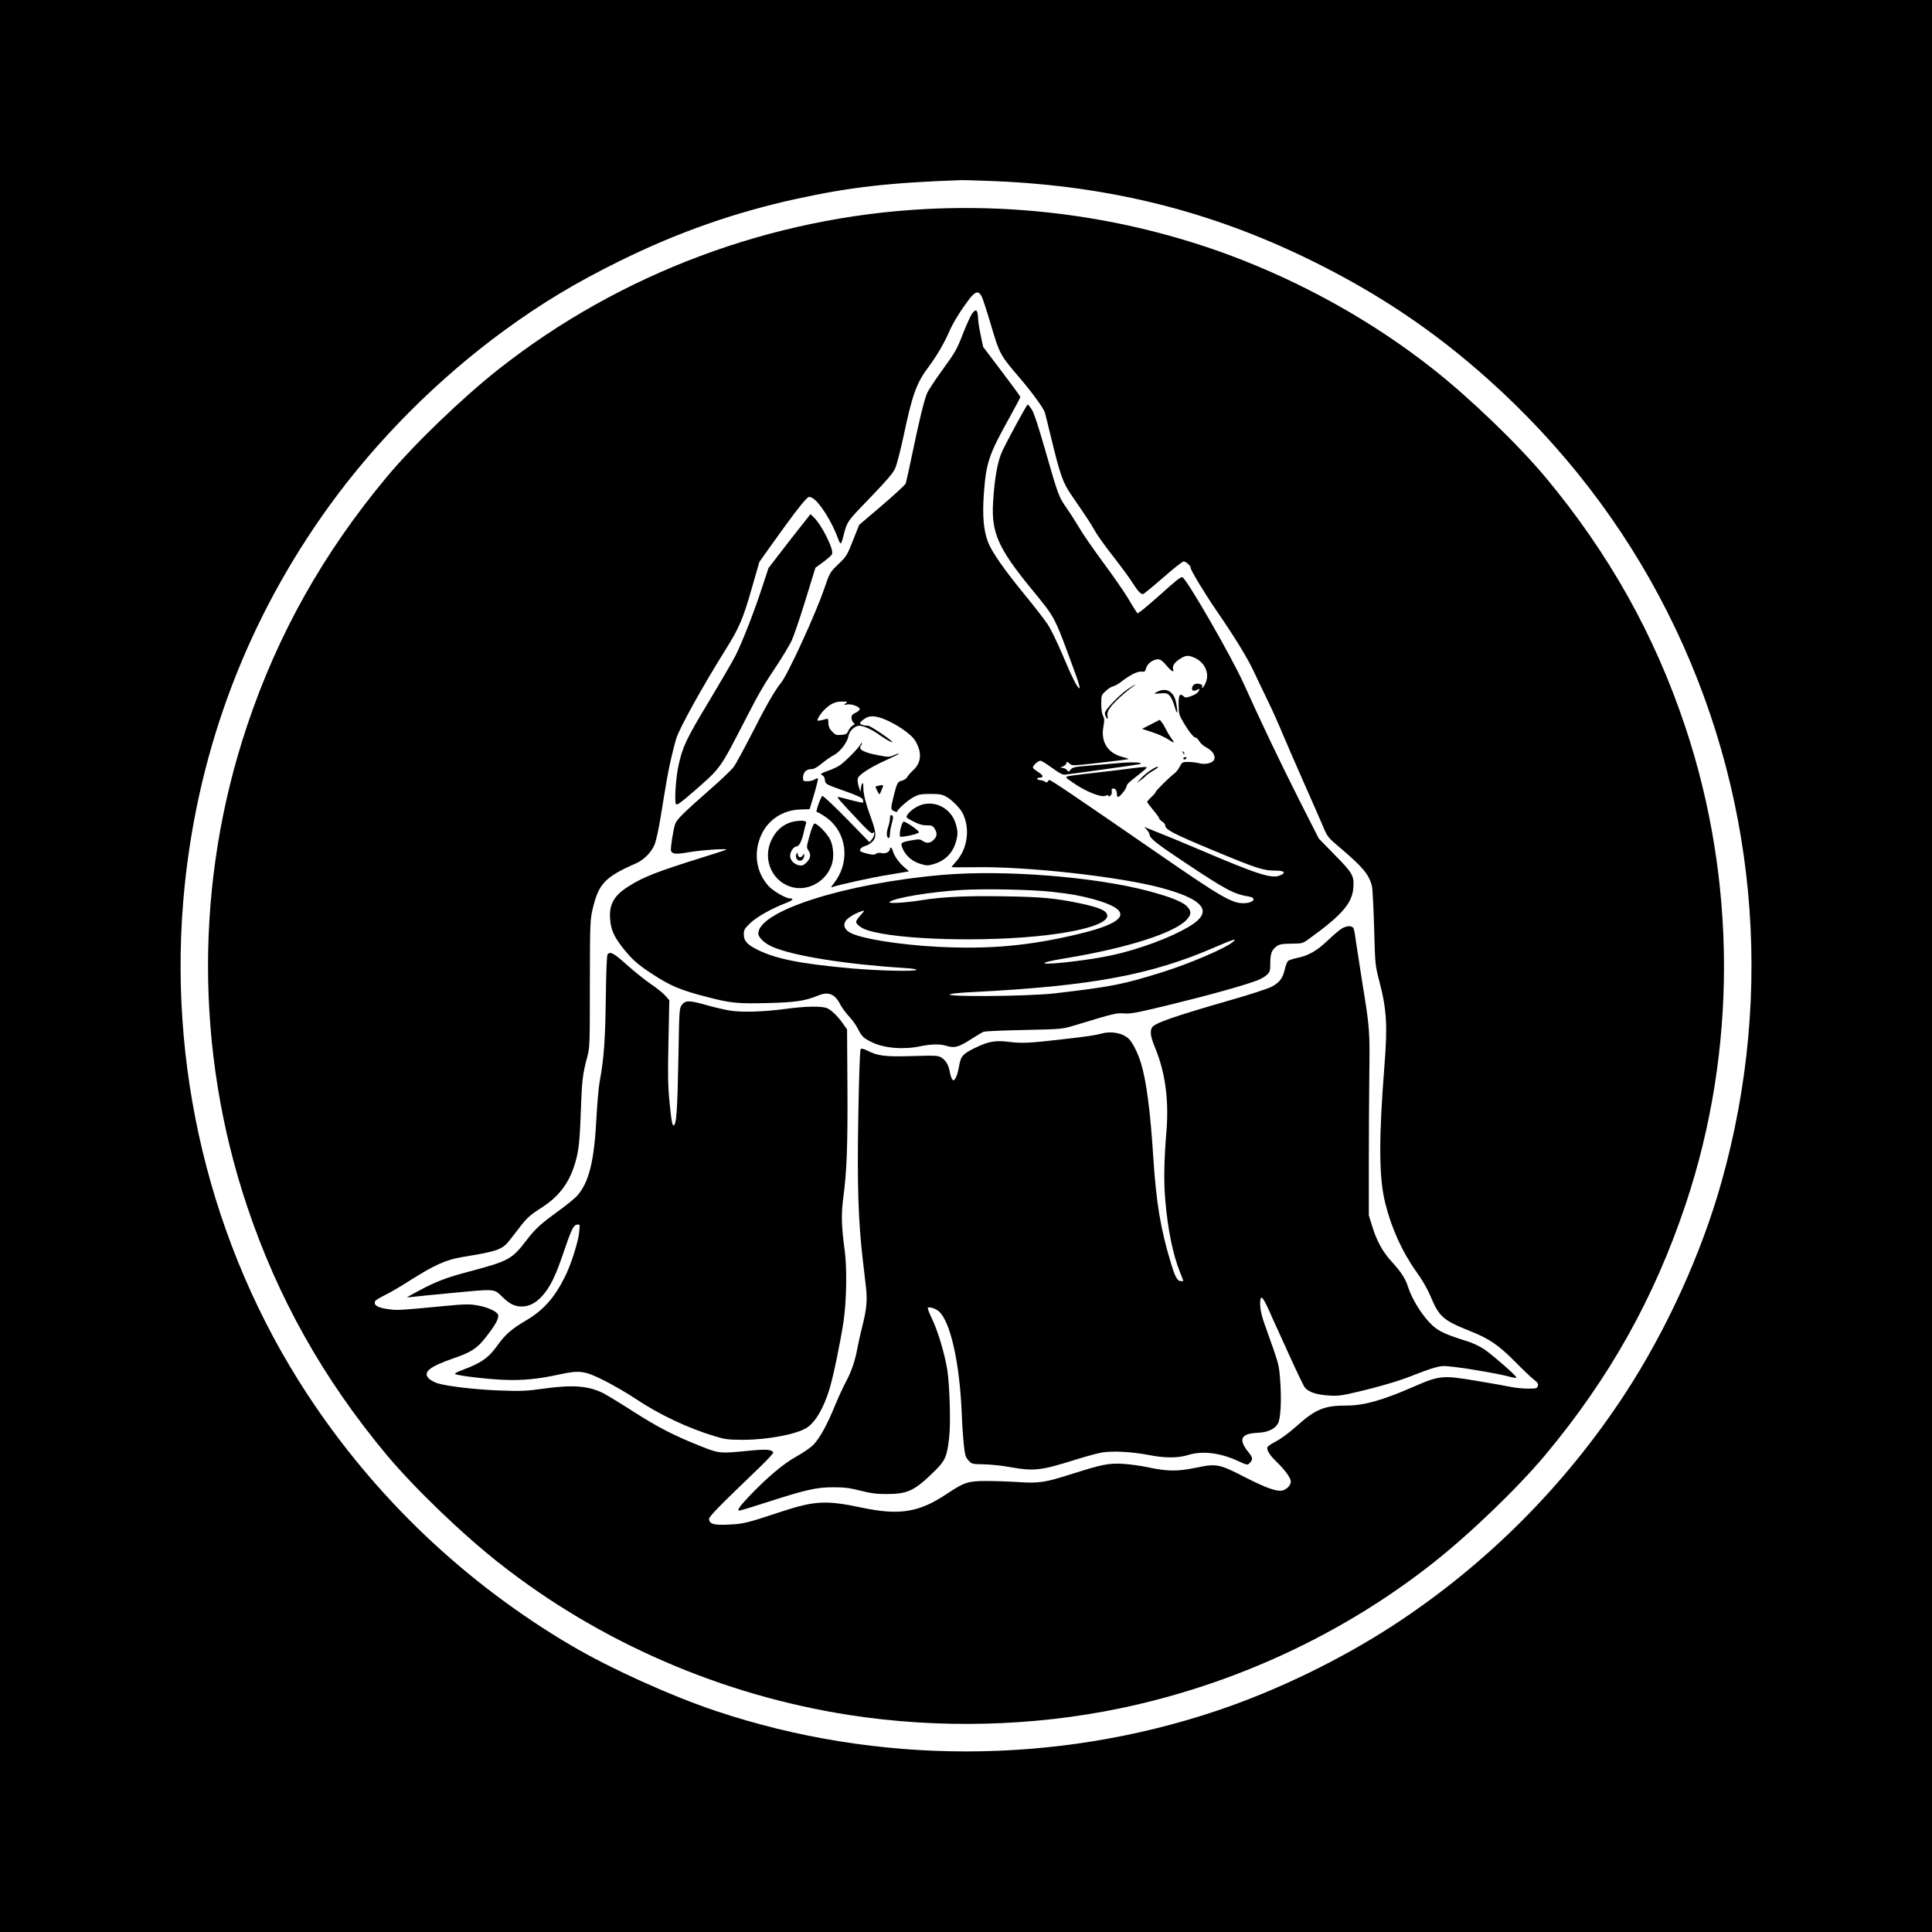
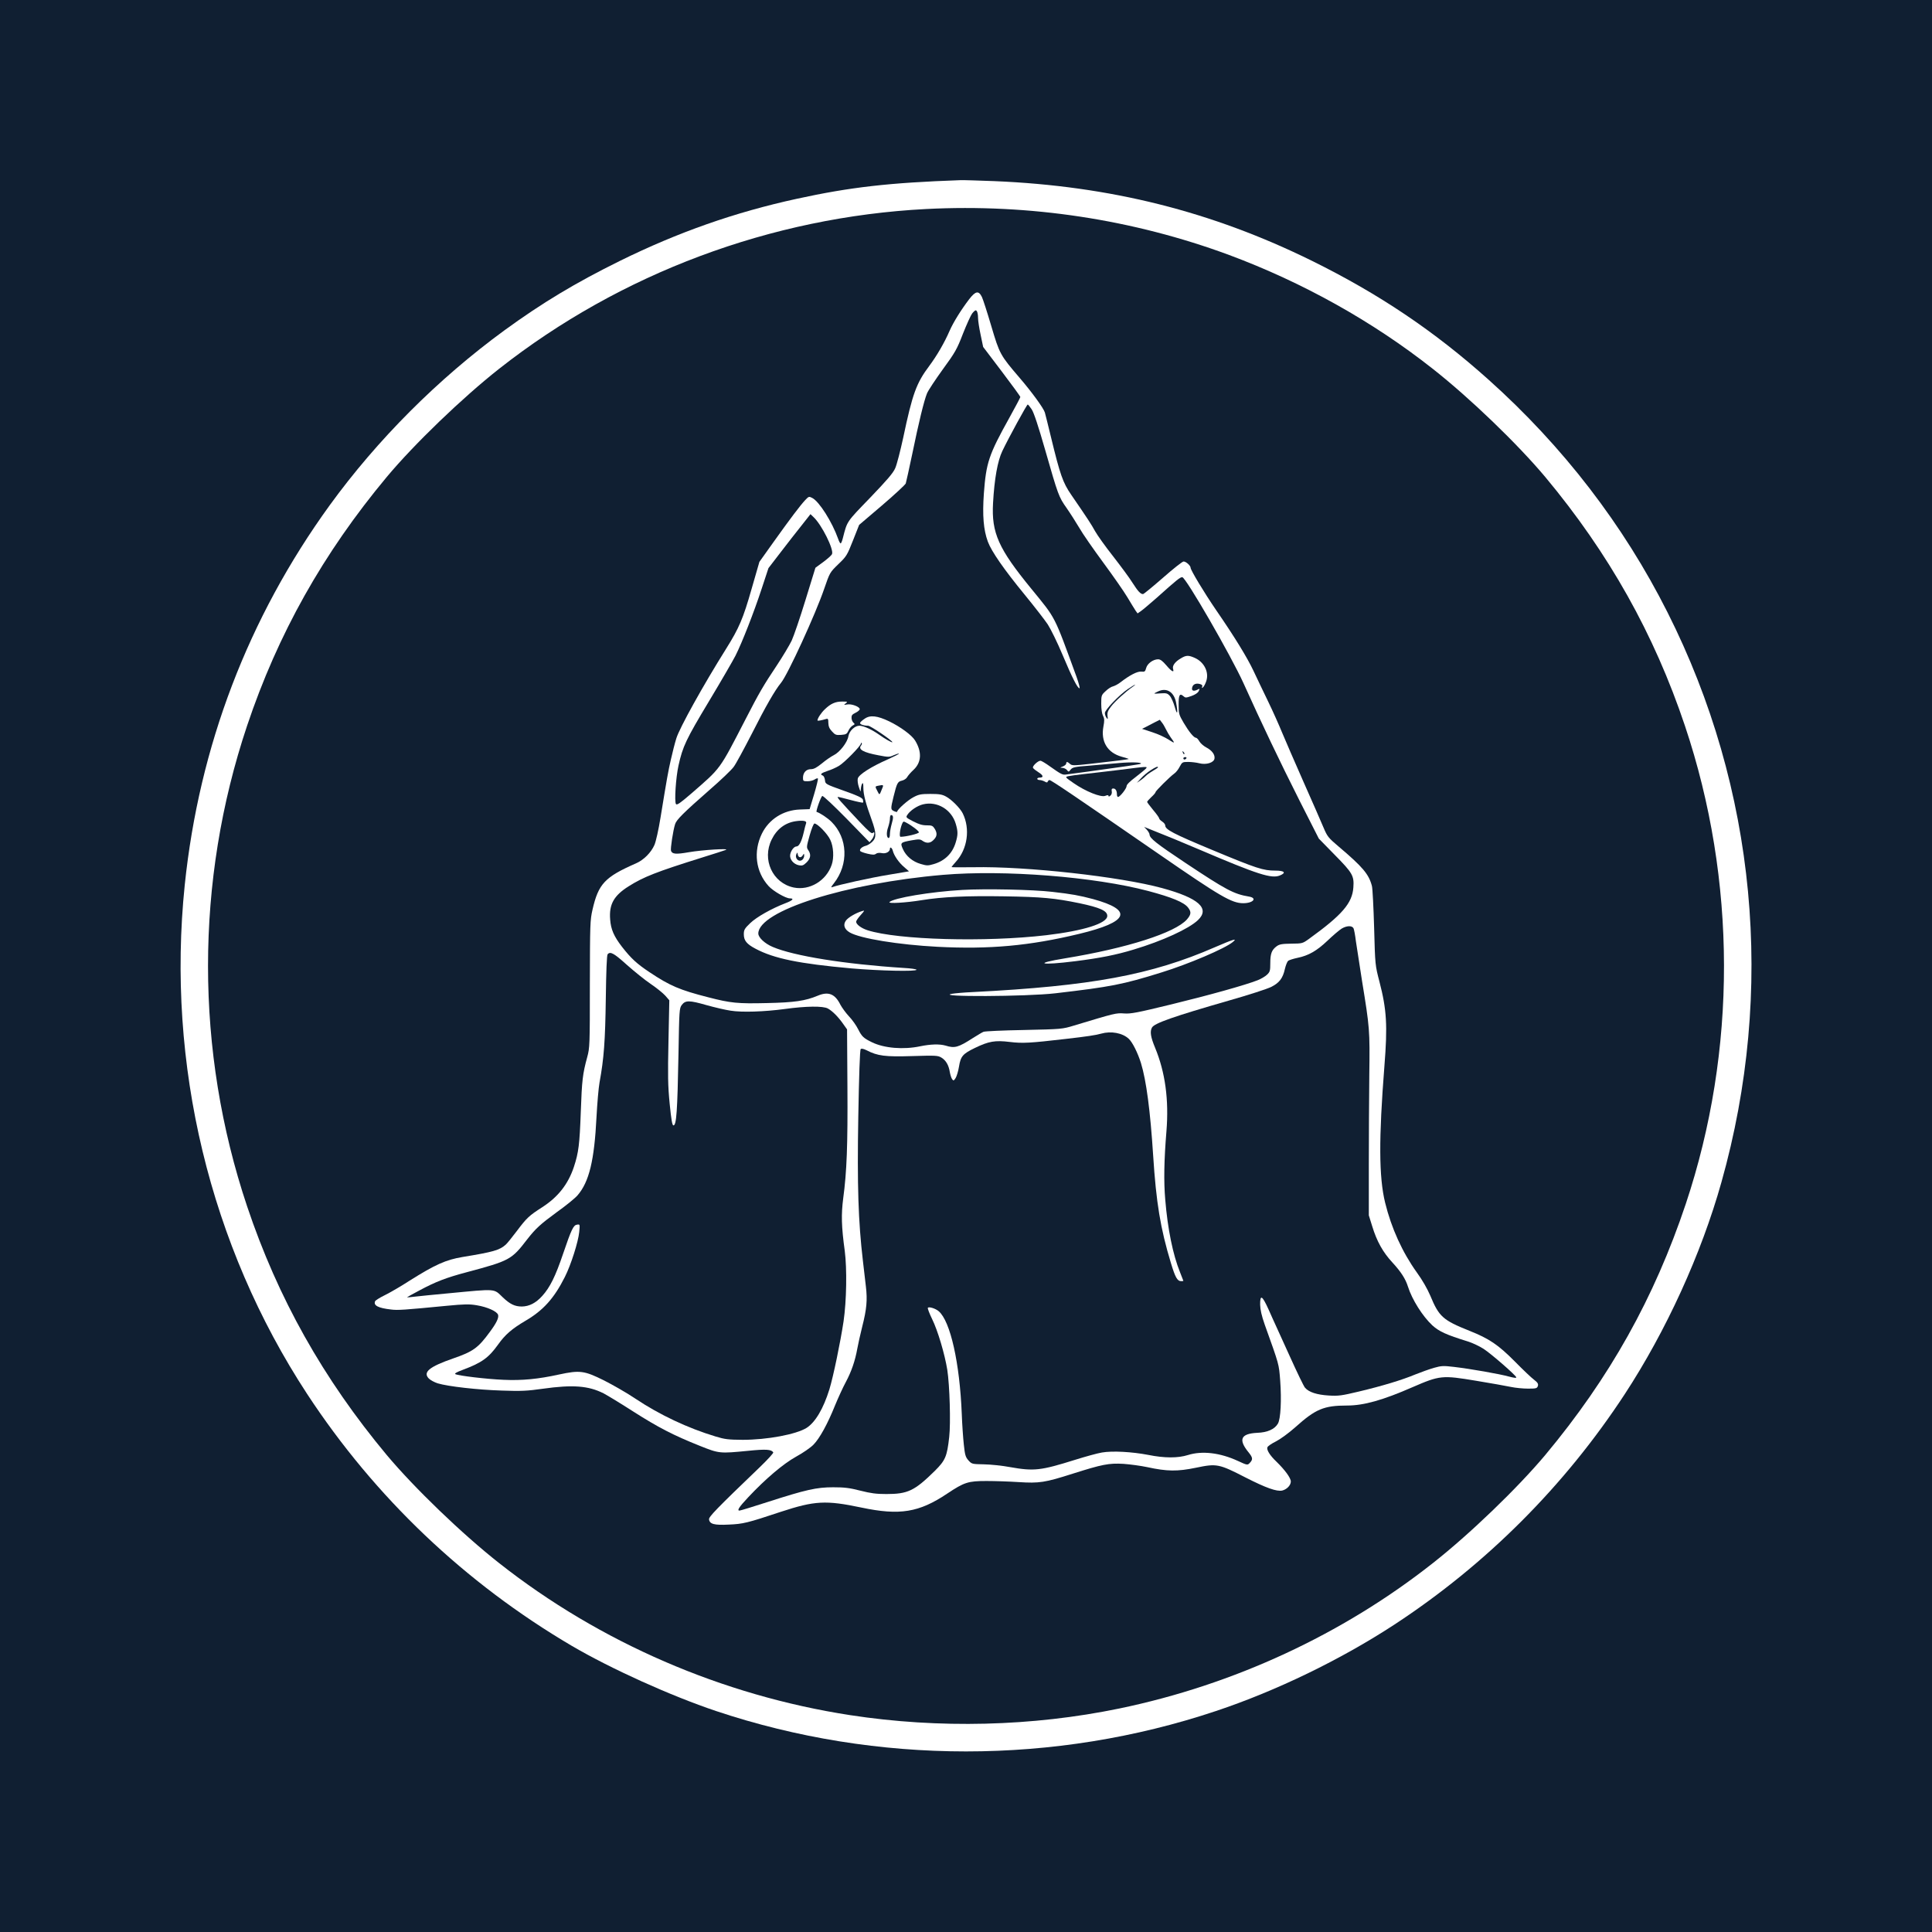
- <svg xmlns="http://www.w3.org/2000/svg" version="1.0" width="512" height="512" viewBox="0 0 1600 1600" preserveAspectRatio="xMidYMid meet">
-   <g transform="translate(0,1600) scale(0.1,-0.1)" fill="#000000" stroke="none">
+ <svg xmlns="http://www.w3.org/2000/svg" width="512" height="512" viewBox="0 0 512 512">
+   <g transform="translate(0, 512) scale(0.032, -0.032)" fill="#101f32" stroke="none">
    <path d="M0 8000 l0 -8000 8000 0 8000 0 0 8000 0 8000 -8000 0 -8000 0 0 -8000z m8235 6500 c960 -40 1800 -251 2630 -660 553 -273 1011 -580 1461 -983 618 -553 1119 -1204 1483 -1927 736 -1459 894 -3135 447 -4721 -167 -595 -458 -1231 -800 -1754 -499 -762 -1148 -1411 -1908 -1909 -442 -289 -977 -549 -1478 -716 -1334 -446 -2806 -446 -4140 0 -375 126 -869 349 -1195 540 -884 520 -1631 1231 -2191 2085 -807 1232 -1167 2732 -1014 4216 119 1148 525 2212 1200 3144 394 543 898 1048 1447 1449 313 228 589 394 958 576 479 236 950 402 1465 514 441 96 761 133 1355 154 22 1 148 -3 280 -8z" />
    <path d="M7670 14269 c-1284 -66 -2532 -533 -3535 -1322 -305 -240 -705 -625 -932 -897 -527 -632 -902 -1300 -1157 -2061 -431 -1287 -431 -2691 0 -3978 255 -761 631 -1430 1157 -2061 229 -273 624 -654 932 -896 833 -656 1847 -1095 2905 -1258 736 -113 1509 -94 2230 55 946 196 1847 613 2595 1203 308 242 703 623 932 896 533 639 903 1300 1164 2080 424 1270 422 2680 -7 3959 -255 761 -631 1430 -1157 2061 -229 273 -624 654 -932 896 -498 393 -1078 716 -1685 942 -797 295 -1653 425 -2510 381z m462 -729 c9 -19 44 -127 77 -239 69 -233 74 -242 235 -430 99 -115 199 -252 209 -287 3 -11 27 -104 52 -209 74 -305 97 -372 166 -472 140 -204 166 -244 198 -302 19 -34 86 -128 150 -209 63 -81 135 -178 159 -217 46 -72 67 -95 88 -95 6 0 80 61 165 135 84 74 161 135 171 135 20 0 58 -34 58 -52 0 -19 111 -204 213 -353 153 -222 256 -391 307 -499 26 -56 80 -168 120 -251 40 -82 92 -199 117 -260 25 -60 105 -245 178 -410 73 -165 148 -335 166 -379 31 -73 39 -84 123 -155 202 -171 253 -231 278 -330 5 -20 13 -175 18 -346 8 -309 9 -310 44 -445 60 -231 68 -362 41 -700 -47 -598 -46 -918 6 -1130 52 -212 143 -411 262 -577 46 -63 88 -137 112 -193 72 -174 104 -203 324 -291 164 -65 239 -116 376 -254 66 -67 137 -135 159 -151 31 -24 37 -35 32 -52 -7 -20 -14 -22 -81 -22 -41 0 -104 6 -142 14 -37 8 -167 31 -288 51 -282 47 -301 45 -527 -53 -247 -108 -404 -152 -542 -152 -192 0 -261 -29 -428 -179 -53 -47 -121 -97 -159 -117 -37 -18 -69 -40 -73 -50 -8 -21 21 -68 75 -119 70 -68 119 -135 119 -164 0 -31 -32 -65 -71 -75 -46 -10 -135 22 -304 108 -220 113 -238 117 -410 81 -155 -32 -239 -31 -405 5 -52 11 -140 23 -196 27 -121 7 -176 -4 -422 -82 -229 -73 -275 -80 -447 -69 -77 5 -196 9 -265 9 -152 0 -184 -10 -325 -104 -234 -157 -394 -183 -711 -116 -295 62 -386 57 -667 -35 -279 -93 -314 -101 -432 -106 -120 -6 -158 4 -163 43 -3 21 56 83 425 437 62 60 110 113 107 118 -16 25 -61 28 -208 13 -236 -23 -240 -23 -400 41 -223 89 -347 154 -551 284 -104 67 -216 135 -247 151 -125 63 -254 73 -503 38 -128 -18 -178 -21 -340 -15 -199 6 -445 34 -531 60 -27 9 -61 27 -74 41 -49 52 7 97 203 165 165 57 207 87 304 220 55 74 75 117 68 141 -9 29 -90 65 -175 79 -63 11 -103 10 -250 -4 -351 -34 -406 -38 -460 -31 -107 12 -148 33 -134 68 2 7 38 30 79 50 41 20 135 74 207 121 213 134 301 173 438 196 257 42 308 57 359 103 13 12 54 63 91 112 82 109 101 127 210 197 132 85 215 191 263 335 39 119 47 185 57 458 9 256 15 311 53 450 21 77 22 97 22 605 1 499 2 530 22 617 49 214 102 270 360 383 64 28 125 89 153 153 12 28 34 126 50 225 54 330 62 377 86 482 13 58 33 137 45 175 26 86 224 442 411 740 109 174 142 251 213 500 l64 222 117 164 c142 199 221 303 262 347 30 32 32 32 59 18 58 -30 164 -198 214 -338 7 -21 16 -38 21 -38 4 0 12 19 18 43 37 144 28 130 226 335 141 147 191 205 208 245 13 29 42 142 66 252 77 366 109 452 216 595 62 83 125 191 168 290 32 73 96 175 163 263 53 68 78 72 105 17z" />
    <path d="M8051 13404 c-11 -14 -45 -89 -76 -167 -50 -130 -65 -156 -168 -297 -62 -86 -121 -175 -130 -198 -25 -61 -69 -243 -122 -501 -26 -123 -50 -233 -54 -245 -5 -11 -93 -93 -197 -182 l-189 -161 -51 -129 c-49 -124 -54 -132 -122 -197 -70 -68 -70 -69 -116 -202 -71 -209 -303 -714 -358 -780 -49 -59 -127 -194 -241 -420 -65 -126 -132 -251 -151 -276 -19 -26 -108 -111 -198 -189 -219 -192 -276 -249 -287 -285 -17 -52 -40 -205 -34 -221 10 -28 42 -30 146 -12 115 20 348 34 307 19 -14 -5 -99 -33 -190 -61 -387 -121 -490 -162 -614 -240 -122 -77 -163 -149 -153 -274 6 -83 31 -140 98 -227 75 -96 122 -140 229 -211 168 -112 250 -147 485 -207 186 -48 243 -54 487 -48 228 5 317 18 420 61 88 37 143 16 188 -75 13 -24 44 -67 70 -95 27 -28 62 -77 78 -110 30 -59 44 -72 114 -106 101 -49 260 -62 398 -33 87 18 161 20 210 6 77 -24 105 -16 228 63 37 23 76 47 87 51 11 5 162 12 335 15 313 7 316 7 415 37 341 103 348 105 415 100 56 -4 110 7 390 75 316 77 613 160 715 200 28 11 62 31 78 46 24 23 27 32 27 96 0 79 12 109 52 139 23 17 44 21 121 22 92 1 94 1 148 40 274 198 358 295 367 426 7 96 -7 120 -154 269 l-132 135 -160 315 c-163 323 -316 644 -463 970 -103 228 -479 880 -508 880 -18 0 -41 -18 -213 -172 -54 -47 -111 -96 -127 -107 l-30 -21 -16 22 c-9 13 -39 63 -68 111 -29 49 -120 179 -201 289 -81 110 -171 239 -198 287 -28 47 -75 121 -105 164 -65 92 -70 106 -178 483 -56 195 -93 307 -111 334 -15 22 -29 40 -33 40 -7 0 -157 -274 -210 -385 -39 -81 -66 -230 -77 -431 -14 -247 45 -378 317 -710 207 -254 184 -209 375 -731 18 -51 29 -93 24 -93 -16 0 -60 85 -140 276 -43 103 -99 216 -123 253 -24 36 -110 147 -191 246 -170 207 -275 358 -305 439 -36 98 -46 216 -33 400 19 254 40 319 211 626 50 90 91 168 91 172 0 5 -69 100 -154 212 l-154 203 -21 101 c-12 55 -21 116 -21 136 0 39 -8 66 -20 66 -5 0 -18 -12 -29 -26z m1845 -2853 c77 -35 118 -118 94 -191 -7 -22 -19 -45 -27 -52 -11 -8 -12 -7 -7 5 4 12 -2 18 -22 23 -33 8 -58 -5 -62 -35 -4 -23 16 -28 48 -11 16 9 17 7 7 -14 -7 -14 -29 -29 -60 -40 -46 -16 -50 -16 -67 -1 -30 27 -40 9 -39 -73 0 -72 3 -82 41 -147 45 -76 85 -125 103 -125 6 0 19 -14 28 -30 10 -17 36 -39 57 -50 46 -24 73 -59 68 -92 -5 -34 -68 -54 -126 -39 -23 6 -65 11 -92 11 -48 0 -50 -2 -70 -39 -11 -22 -31 -48 -46 -58 -36 -26 -154 -143 -154 -153 0 -5 -16 -24 -35 -41 -19 -18 -35 -36 -35 -40 0 -4 23 -34 50 -67 28 -33 50 -64 50 -70 0 -5 11 -17 25 -26 14 -9 25 -23 25 -32 0 -34 65 -68 389 -203 370 -154 422 -171 523 -171 76 0 92 -18 38 -40 -69 -29 -182 7 -667 214 -182 77 -244 103 -408 168 l-50 20 23 -24 c12 -14 22 -31 22 -39 1 -31 55 -74 300 -237 333 -221 397 -256 523 -277 72 -12 35 -55 -47 -55 -95 0 -189 55 -696 405 -693 478 -895 615 -909 615 -5 0 -11 -6 -14 -12 -3 -10 -9 -10 -26 0 -11 6 -30 12 -41 12 -11 0 -20 5 -20 10 0 6 9 10 19 10 36 0 32 19 -8 44 -22 14 -43 30 -46 37 -8 13 40 59 62 59 7 0 44 -22 81 -49 89 -63 102 -70 132 -65 14 2 95 13 180 24 294 40 434 61 438 65 12 12 -77 15 -178 6 -63 -6 -176 -16 -250 -22 -119 -9 -137 -13 -153 -32 -16 -21 -18 -21 -31 -4 -7 9 -24 17 -37 18 -23 1 -23 1 4 12 15 6 27 17 27 24 0 17 10 16 31 -3 16 -15 30 -15 166 0 212 24 317 37 320 40 2 2 -24 10 -57 19 -119 33 -175 126 -152 250 9 49 9 65 -3 88 -9 17 -15 56 -15 100 0 69 1 73 36 105 19 19 47 37 62 40 15 4 43 19 62 34 76 59 139 91 171 88 29 -3 33 0 41 30 10 37 58 72 99 72 19 0 37 -14 68 -50 44 -52 67 -64 56 -30 -8 26 15 59 63 87 45 28 65 28 118 4z m-2892 -376 c-18 -14 -17 -14 12 -9 36 7 104 -19 104 -39 0 -7 -16 -21 -35 -30 -29 -14 -34 -22 -33 -44 1 -16 9 -33 17 -39 12 -10 11 -13 -8 -23 -12 -7 -28 -26 -35 -43 -12 -26 -19 -31 -60 -34 -42 -3 -50 0 -76 29 -22 23 -29 42 -30 70 0 32 -3 37 -17 33 -45 -13 -73 -18 -73 -12 0 17 31 64 62 93 48 46 86 63 142 63 46 0 48 -1 30 -15z m360 -149 c93 -45 187 -114 214 -158 58 -94 54 -181 -12 -243 -24 -22 -48 -50 -54 -62 -7 -12 -26 -24 -43 -28 -35 -8 -41 -19 -69 -132 -25 -103 -25 -107 5 -121 14 -6 25 -8 25 -4 0 17 88 96 135 120 43 23 62 27 140 27 73 0 98 -4 130 -22 45 -24 116 -95 138 -139 63 -128 40 -295 -57 -401 -20 -22 -36 -42 -36 -44 0 -2 82 -2 182 -1 434 9 1216 -78 1563 -173 301 -82 398 -168 296 -265 -76 -72 -293 -172 -533 -244 -145 -44 -276 -70 -481 -96 -294 -37 -355 -20 -84 24 511 84 909 211 1007 322 35 41 37 62 9 98 -34 44 -134 85 -329 137 -445 118 -1192 177 -1699 134 -808 -69 -1530 -299 -1531 -486 0 -33 53 -83 119 -111 175 -75 600 -143 1084 -174 59 -3 107 -10 107 -15 0 -16 -303 -9 -537 11 -436 39 -644 82 -796 163 -74 39 -97 68 -97 120 0 36 6 47 53 92 53 51 177 121 294 166 58 22 73 39 34 39 -34 0 -139 61 -176 102 -107 118 -128 286 -55 435 59 119 177 194 315 199 l80 3 37 123 c20 67 34 126 32 130 -3 5 -15 1 -27 -7 -12 -8 -38 -15 -59 -15 -35 0 -38 2 -38 28 0 43 26 72 65 72 25 0 47 12 92 48 32 27 76 57 98 68 49 24 113 106 121 157 8 45 53 87 92 87 35 -1 103 -32 162 -74 49 -35 110 -70 110 -62 0 13 -181 136 -201 136 -39 0 -70 12 -66 24 2 6 19 22 38 34 45 32 105 25 203 -22z m1351 -1412 c160 -18 225 -30 338 -60 335 -92 296 -189 -116 -288 -411 -99 -742 -129 -1172 -107 -324 17 -643 69 -728 119 -45 26 -57 64 -31 99 20 26 81 62 134 78 23 7 22 5 -13 -34 -20 -22 -37 -47 -37 -54 0 -22 42 -54 95 -71 250 -80 976 -100 1480 -41 311 37 505 98 505 160 0 42 -60 69 -231 105 -205 42 -307 52 -622 57 -314 5 -512 -4 -685 -32 -128 -21 -280 -30 -266 -16 31 34 342 86 604 101 192 11 583 3 745 -16z m1495 -415 c-64 -54 -367 -183 -590 -252 -324 -101 -419 -119 -880 -173 -241 -28 -1008 -31 -855 -4 22 4 99 11 170 14 984 50 1479 142 2005 371 155 67 191 78 150 44z" />
    <path d="M9341 10294 c-71 -48 -191 -173 -191 -199 0 -12 6 -29 13 -39 12 -16 13 -14 9 16 -3 27 3 43 30 78 31 41 123 124 178 162 14 9 23 17 20 17 -3 1 -29 -15 -59 -35z" />
    <path d="M9593 10275 c-18 -8 -33 -16 -33 -18 0 -2 24 -2 53 1 45 3 55 1 74 -20 12 -12 31 -54 42 -93 21 -75 28 -54 11 36 -17 88 -77 126 -147 94z" />
    <path d="M9565 10019 c-22 -11 -55 -28 -73 -38 l-34 -17 85 -28 c47 -15 108 -43 136 -62 53 -34 54 -32 15 21 -12 17 -29 46 -38 65 -9 19 -24 45 -34 57 l-17 22 -40 -20z" />
    <path d="M9796 9767 c3 -10 9 -15 12 -12 3 3 0 11 -7 18 -10 9 -11 8 -5 -6z" />
    <path d="M9800 9720 c0 -5 4 -10 9 -10 6 0 13 5 16 10 3 6 -1 10 -9 10 -9 0 -16 -4 -16 -10z" />
    <path d="M9270 9624 c-102 -12 -232 -28 -290 -34 -58 -6 -118 -15 -133 -18 -28 -7 -27 -8 45 -58 98 -68 225 -119 261 -105 19 8 27 7 27 0 0 -8 6 -7 16 2 9 7 14 22 11 36 -3 17 0 23 13 23 19 0 30 -19 30 -51 0 -10 4 -19 9 -19 16 0 71 70 71 90 0 12 27 39 74 74 40 31 79 63 86 71 16 19 15 19 -220 -11z" />
    <path d="M9529 9621 c-24 -15 -60 -45 -79 -66 l-35 -38 31 21 c17 12 36 28 43 36 7 8 33 27 57 41 24 14 44 28 44 30 0 11 -19 3 -61 -24z" />
    <path d="M7130 9843 c0 -19 -139 -161 -183 -186 -23 -14 -66 -33 -95 -42 -53 -18 -64 -28 -38 -38 8 -3 16 -20 18 -38 3 -32 4 -33 155 -87 114 -40 154 -59 159 -74 3 -11 4 -22 1 -25 -3 -2 -48 7 -100 21 -52 14 -100 26 -107 26 -13 0 10 -26 180 -207 74 -78 99 -100 108 -91 21 21 14 -27 -7 -53 l-20 -24 -189 194 c-105 107 -195 192 -202 189 -11 -3 -56 -130 -47 -132 26 -7 91 -50 123 -82 135 -134 144 -351 20 -509 -25 -31 -27 -38 -11 -31 48 18 313 77 467 102 l166 28 -40 35 c-44 37 -84 95 -94 135 -6 24 -24 37 -24 17 0 -25 -34 -43 -67 -36 -21 4 -40 2 -49 -6 -12 -9 -27 -9 -70 1 -30 7 -57 17 -60 22 -9 14 14 35 44 43 15 3 39 18 55 33 36 34 35 74 -4 182 -49 134 -69 211 -69 265 0 36 -3 46 -10 35 -5 -8 -10 -28 -11 -45 -1 -27 -2 -26 -16 16 -9 26 -13 58 -9 72 8 32 111 98 248 158 53 24 95 45 93 48 -3 2 -22 -4 -43 -13 -37 -17 -44 -17 -127 -1 -124 23 -171 49 -144 81 6 8 9 17 5 21 -3 3 -6 2 -6 -4z" />
    <path d="M7273 9493 c-27 -5 -27 -6 -7 -44 18 -36 17 -36 37 14 17 39 16 39 -30 30z" />
    <path d="M7645 9339 c-47 -11 -107 -51 -129 -85 -16 -23 -15 -24 46 -56 47 -24 75 -33 112 -33 45 0 51 -3 69 -32 21 -37 17 -63 -16 -93 -25 -24 -55 -25 -86 -4 -20 15 -32 15 -90 5 -94 -17 -97 -20 -74 -72 26 -59 81 -105 148 -124 50 -15 60 -15 108 -1 92 27 155 89 182 180 19 63 19 90 0 154 -35 118 -154 189 -270 161z" />
    <path d="M7370 9221 c0 -16 -7 -48 -15 -72 -16 -44 -13 -89 5 -89 6 0 10 15 10 33 0 18 7 57 15 85 15 51 14 72 -6 72 -5 0 -9 -13 -9 -29z" />
    <path d="M6589 9199 c-87 -13 -156 -65 -198 -151 -83 -166 7 -361 182 -398 132 -27 270 56 315 189 20 58 15 150 -12 206 -23 50 -106 135 -131 135 -7 0 -24 -42 -40 -99 -26 -93 -27 -100 -11 -122 24 -35 20 -67 -14 -101 -26 -25 -36 -29 -63 -24 -46 9 -80 51 -73 89 7 35 32 67 52 67 21 0 42 40 59 112 8 37 18 73 21 81 7 19 -27 25 -87 16z" />
    <path d="M7469 9173 c-17 -44 -23 -103 -11 -103 44 0 152 26 152 37 0 11 -58 56 -108 82 -20 11 -23 9 -33 -16z" />
    <path d="M6596 8928 c-17 -37 20 -72 49 -48 8 7 15 22 15 34 -1 19 -2 19 -11 4 -14 -25 -37 -22 -42 5 -3 19 -4 20 -11 5z" />
    <path d="M6638 11648 c-41 -51 -119 -151 -174 -223 l-100 -130 -56 -170 c-64 -195 -162 -446 -217 -555 -21 -41 -120 -212 -221 -380 -188 -313 -216 -371 -251 -530 -22 -99 -35 -298 -21 -319 8 -11 35 8 129 89 247 215 228 189 448 615 112 218 149 281 258 444 49 74 104 166 123 205 18 39 70 191 115 338 l82 266 64 47 c35 26 68 55 73 65 19 36 -85 245 -153 308 l-25 24 -74 -94z" />
    <path d="M11110 8309 c-19 -12 -71 -56 -115 -98 -89 -85 -158 -125 -252 -144 -33 -7 -67 -18 -75 -24 -8 -7 -20 -37 -27 -67 -17 -78 -47 -116 -113 -149 -31 -16 -188 -67 -350 -113 -459 -132 -619 -188 -638 -224 -18 -33 -11 -78 26 -167 84 -203 115 -431 94 -691 -20 -241 -23 -417 -10 -566 20 -245 64 -458 122 -601 15 -38 28 -71 28 -72 0 -2 -8 -3 -18 -3 -32 0 -49 31 -85 150 -87 287 -122 500 -147 890 -24 374 -57 622 -101 766 -27 86 -70 172 -101 201 -52 49 -147 66 -228 43 -41 -12 -119 -24 -295 -44 -293 -34 -356 -38 -462 -25 -123 15 -174 6 -290 -50 -101 -49 -117 -69 -131 -154 -6 -38 -19 -80 -28 -95 -15 -23 -18 -24 -29 -9 -7 10 -15 36 -19 58 -9 58 -32 97 -69 120 -30 18 -45 19 -242 13 -225 -7 -287 1 -378 48 -26 13 -43 16 -49 10 -7 -7 -14 -220 -20 -559 -10 -574 0 -869 38 -1193 8 -69 19 -165 25 -215 13 -111 7 -185 -31 -334 -16 -64 -34 -145 -40 -179 -18 -101 -49 -191 -95 -277 -24 -44 -64 -132 -90 -195 -61 -152 -127 -272 -178 -324 -23 -24 -88 -69 -145 -100 -106 -59 -251 -182 -394 -334 -76 -81 -97 -112 -74 -112 8 0 112 32 233 71 317 102 404 122 543 122 94 0 135 -5 225 -28 87 -22 132 -28 215 -28 178 0 233 26 402 192 87 87 101 118 119 281 13 115 4 426 -16 556 -21 130 -79 326 -126 421 -22 45 -38 87 -35 92 8 12 63 -5 90 -28 97 -83 174 -429 191 -851 3 -85 11 -199 17 -254 9 -85 14 -103 38 -130 28 -31 30 -31 129 -33 56 -1 153 -11 216 -23 198 -35 253 -29 537 60 86 27 187 55 224 61 87 15 248 6 384 -20 134 -27 245 -27 328 -1 118 37 267 19 414 -49 78 -36 80 -37 101 -13 24 26 21 42 -11 82 -89 108 -68 157 70 164 85 3 144 30 171 76 23 39 31 195 19 357 -11 140 -7 125 -128 463 -26 74 -37 123 -38 165 -1 88 17 77 70 -40 24 -55 49 -109 54 -120 5 -11 59 -130 120 -264 61 -135 118 -254 128 -264 32 -37 99 -58 195 -64 82 -5 108 -1 247 32 198 47 362 97 470 142 47 19 117 44 155 55 63 18 79 18 165 8 138 -16 381 -59 456 -80 42 -11 64 -14 61 -6 -6 19 -206 193 -270 235 -34 22 -93 50 -132 62 -178 55 -236 82 -292 132 -81 75 -169 214 -203 322 -20 64 -58 123 -129 200 -78 84 -129 175 -167 300 l-28 90 0 415 c0 228 2 566 4 750 5 370 3 388 -60 775 -21 132 -44 281 -51 330 -6 50 -15 98 -20 108 -13 23 -56 22 -99 -4z" />
    <path d="M5032 8097 c-7 -8 -12 -142 -15 -367 -5 -350 -15 -493 -52 -695 -8 -44 -19 -172 -25 -285 -18 -361 -61 -537 -156 -648 -19 -23 -96 -86 -172 -140 -138 -101 -176 -136 -247 -227 -129 -168 -145 -176 -500 -271 -170 -45 -258 -79 -392 -151 -57 -30 -103 -56 -103 -57 0 -1 30 1 68 6 37 4 159 17 272 27 410 39 376 41 455 -34 59 -56 99 -75 157 -75 61 1 116 29 169 88 64 71 109 162 172 348 70 206 86 238 116 242 24 4 24 3 18 -60 -8 -82 -68 -272 -119 -373 -89 -177 -179 -277 -326 -363 -112 -66 -169 -115 -227 -197 -79 -110 -134 -150 -294 -210 -49 -18 -69 -30 -60 -35 24 -13 257 -41 399 -47 154 -7 287 6 460 44 172 37 209 32 372 -49 73 -37 192 -105 263 -153 198 -132 431 -242 660 -311 78 -24 107 -27 225 -28 203 0 444 45 530 99 72 46 139 159 189 320 33 109 91 390 117 562 25 172 29 435 10 583 -28 204 -30 302 -13 435 30 222 38 442 35 925 l-3 475 -32 45 c-41 59 -89 107 -127 128 -40 22 -181 20 -356 -4 -170 -23 -357 -29 -449 -14 -42 6 -132 27 -200 46 -143 41 -175 41 -205 1 -20 -27 -21 -44 -27 -400 -9 -485 -17 -597 -42 -597 -10 0 -18 48 -31 179 -15 152 -16 233 -10 518 l7 339 -33 38 c-19 21 -72 64 -119 96 -48 32 -137 104 -199 159 -109 98 -138 114 -160 88z" />
  </g>
</svg>
